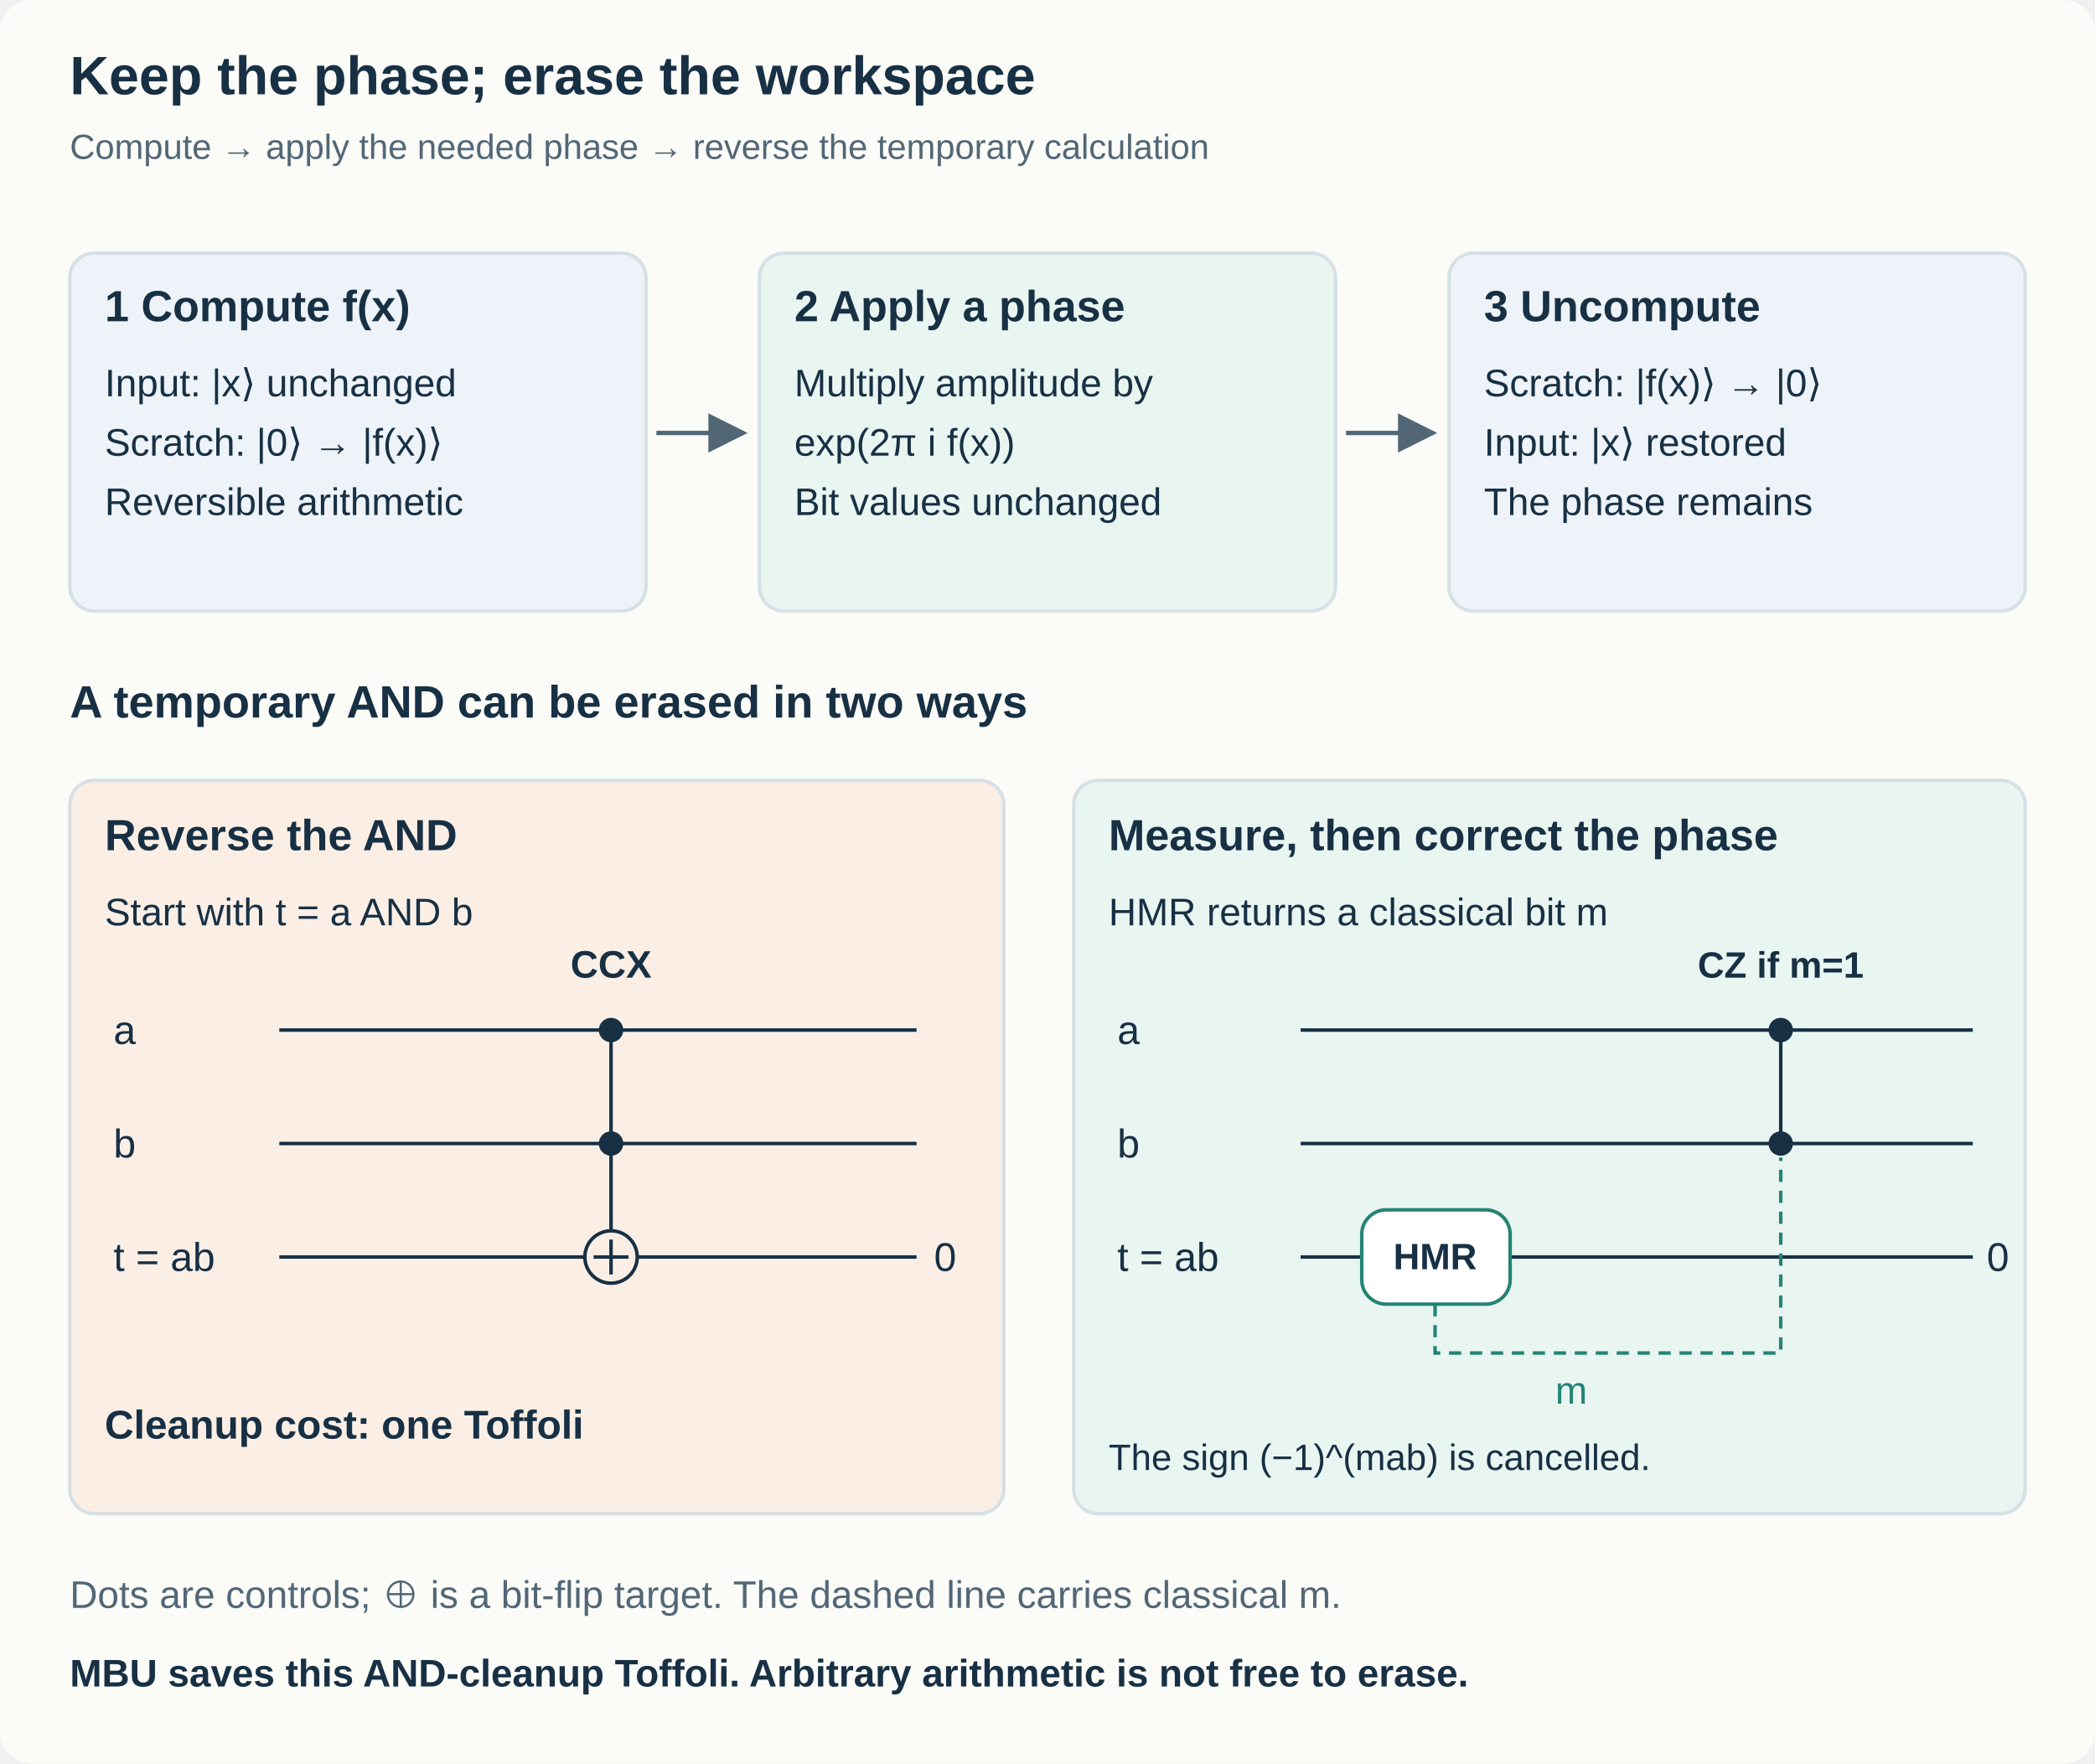
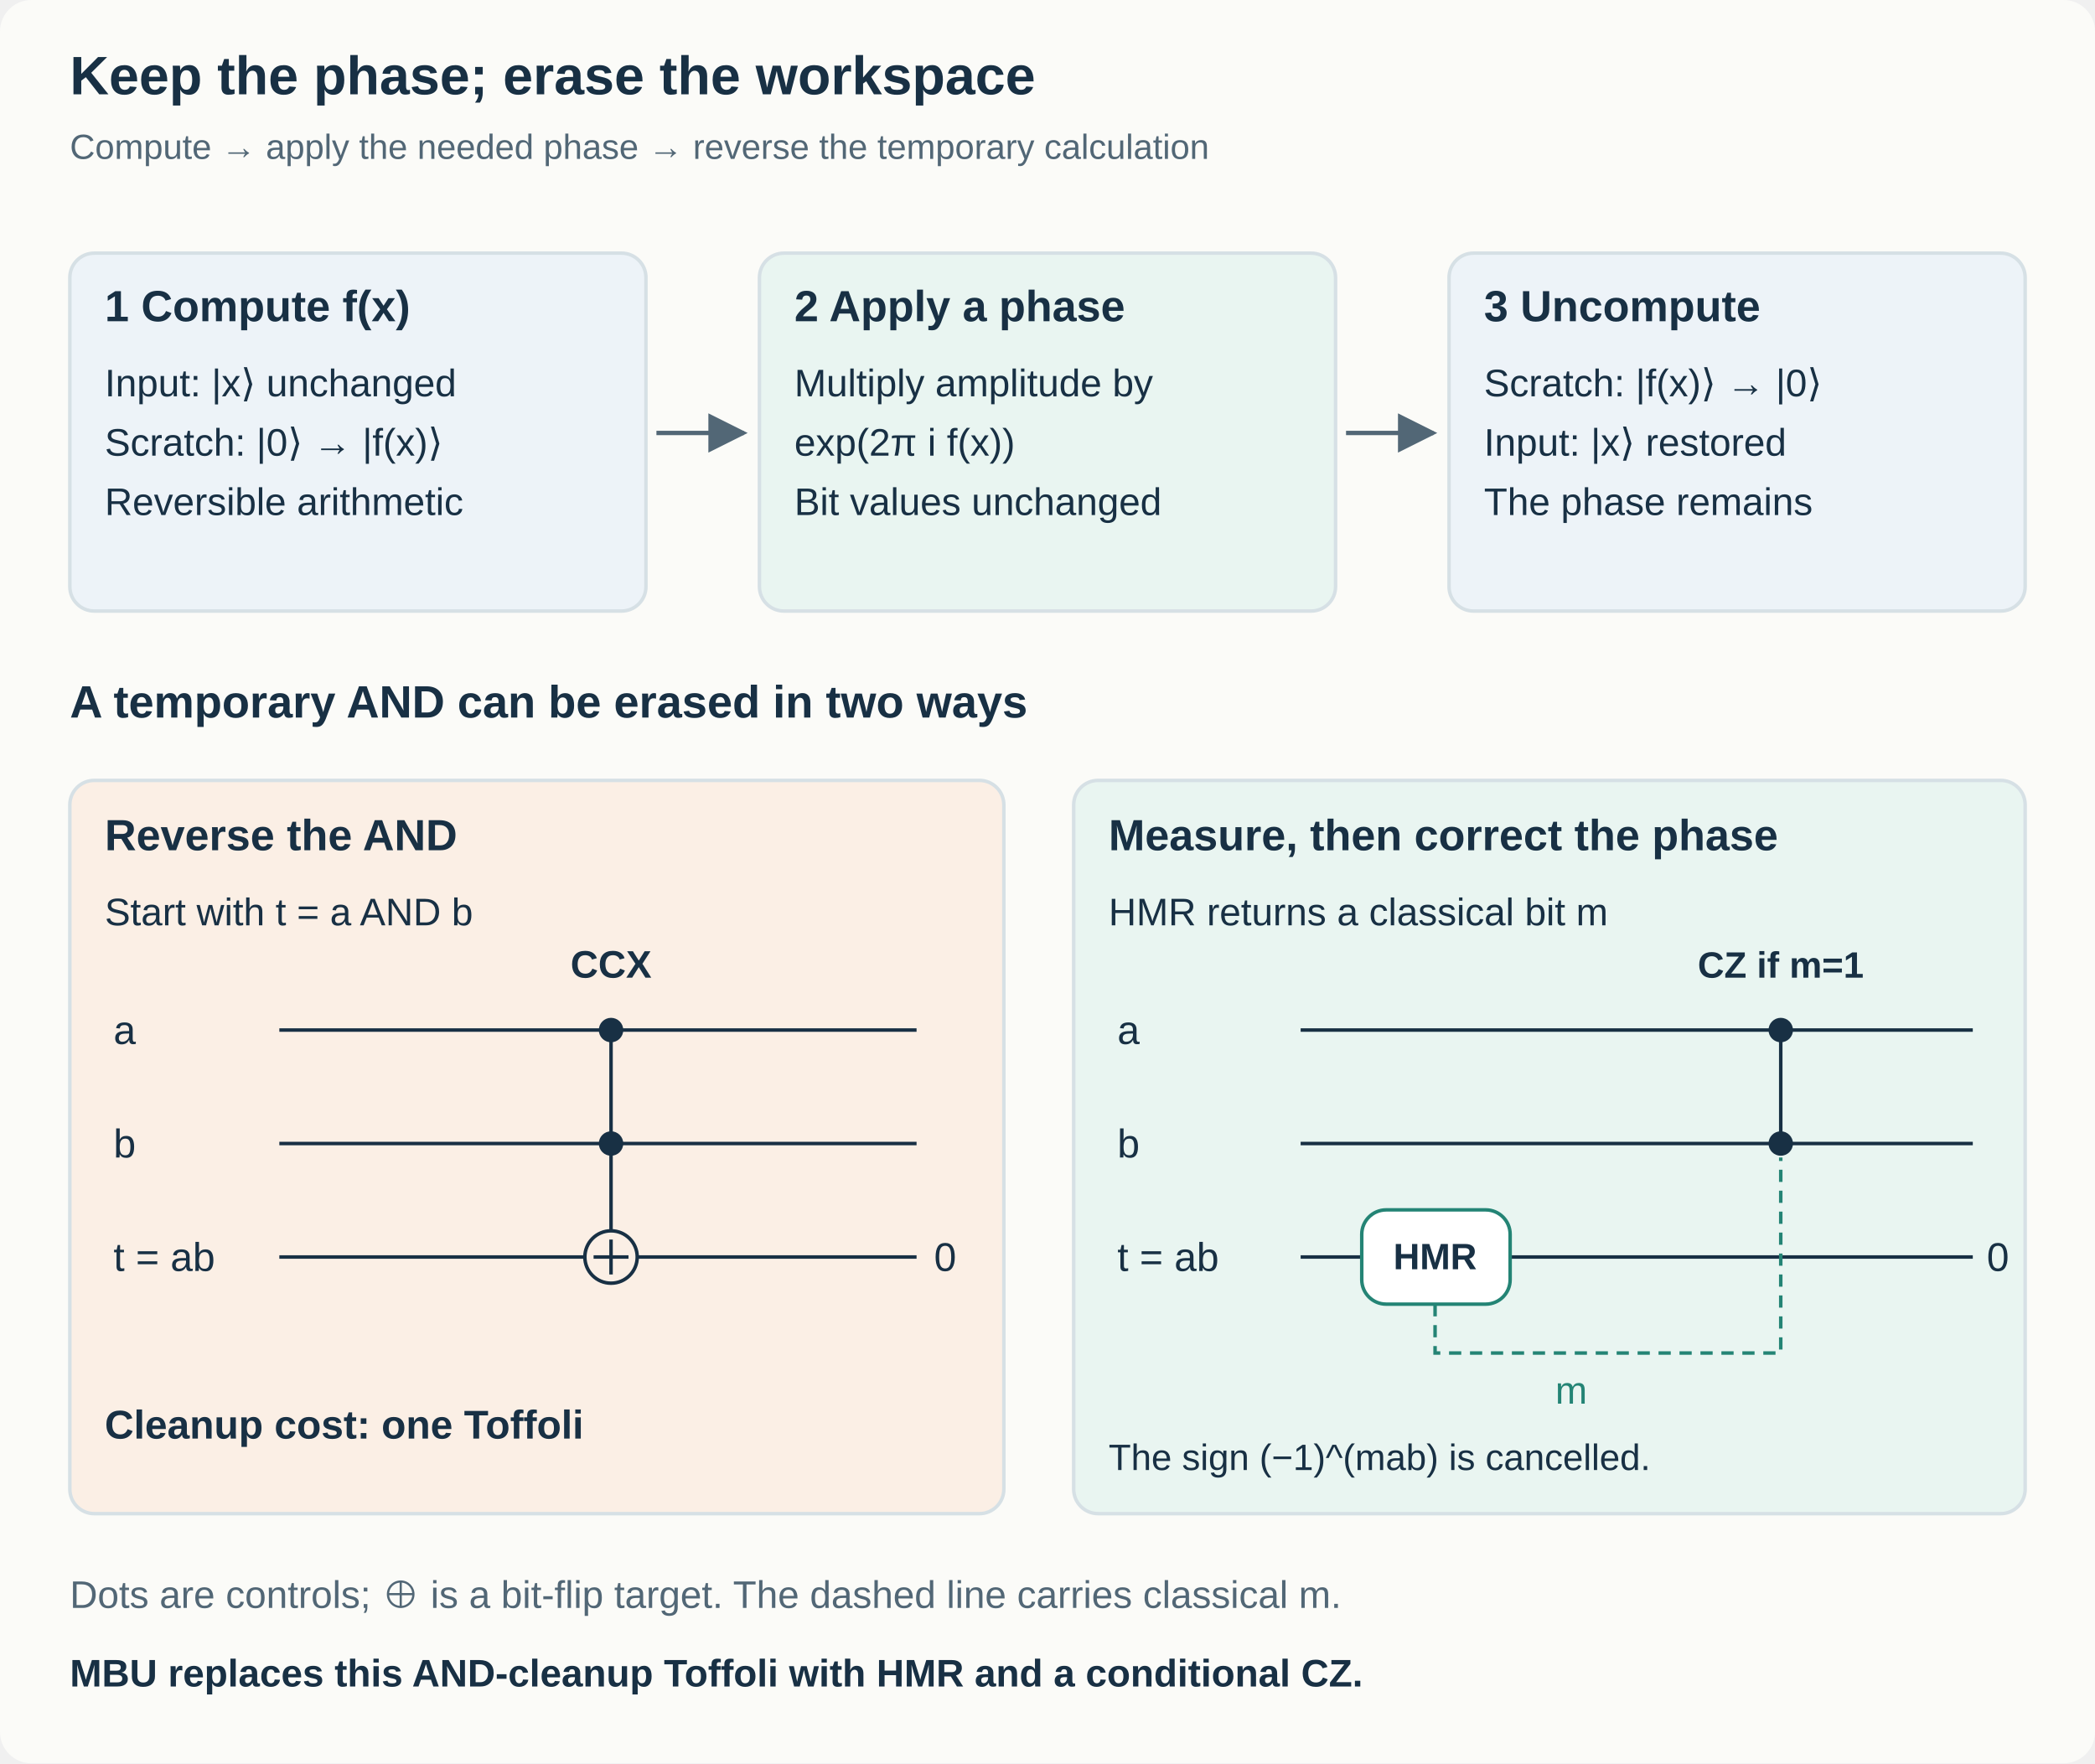
<svg xmlns="http://www.w3.org/2000/svg" width="1200" height="1010" viewBox="0 0 1200 1010" role="img" aria-labelledby="title desc">
  <defs>
    <marker id="arrow" viewBox="0 0 10 10" refX="9" refY="5" markerWidth="9" markerHeight="9" orient="auto-start-reverse">
      <path d="M0 0 L10 5 L0 10 Z" fill="#526776" />
    </marker>
  </defs>
  <rect width="1200" height="1010" rx="18" fill="#fbfbf8" />
  <text x="40" y="54" font-family="Arial, Helvetica, sans-serif" font-size="31" font-weight="700" text-anchor="start" fill="#183044">Keep the phase; erase the workspace</text>
  <text x="40" y="91" font-family="Arial, Helvetica, sans-serif" font-size="20" font-weight="400" text-anchor="start" fill="#526776">Compute → apply the needed phase → reverse the temporary calculation</text>
  <rect x="40" y="145" width="330" height="205" rx="14" fill="#edf3f8" stroke="#d6e0e5" stroke-width="2" />
  <text x="60" y="184" font-family="Arial, Helvetica, sans-serif" font-size="25" font-weight="700" text-anchor="start" fill="#183044">1  Compute f(x)</text>
  <text x="60" y="227" font-family="Arial, Helvetica, sans-serif" font-size="22" font-weight="400" text-anchor="start" fill="#183044">Input: |x⟩ unchanged</text>
  <text x="60" y="261" font-family="Arial, Helvetica, sans-serif" font-size="22" font-weight="400" text-anchor="start" fill="#183044">Scratch: |0⟩ → |f(x)⟩</text>
  <text x="60" y="295" font-family="Arial, Helvetica, sans-serif" font-size="22" font-weight="400" text-anchor="start" fill="#183044">Reversible arithmetic</text>
  <rect x="435" y="145" width="330" height="205" rx="14" fill="#e9f5f1" stroke="#d6e0e5" stroke-width="2" />
  <text x="455" y="184" font-family="Arial, Helvetica, sans-serif" font-size="25" font-weight="700" text-anchor="start" fill="#183044">2  Apply a phase</text>
  <text x="455" y="227" font-family="Arial, Helvetica, sans-serif" font-size="22" font-weight="400" text-anchor="start" fill="#183044">Multiply amplitude by</text>
  <text x="455" y="261" font-family="Arial, Helvetica, sans-serif" font-size="22" font-weight="400" text-anchor="start" fill="#183044">exp(2π i f(x))</text>
  <text x="455" y="295" font-family="Arial, Helvetica, sans-serif" font-size="22" font-weight="400" text-anchor="start" fill="#183044">Bit values unchanged</text>
  <rect x="830" y="145" width="330" height="205" rx="14" fill="#edf3f8" stroke="#d6e0e5" stroke-width="2" />
  <text x="850" y="184" font-family="Arial, Helvetica, sans-serif" font-size="25" font-weight="700" text-anchor="start" fill="#183044">3  Uncompute</text>
  <text x="850" y="227" font-family="Arial, Helvetica, sans-serif" font-size="22" font-weight="400" text-anchor="start" fill="#183044">Scratch: |f(x)⟩ → |0⟩</text>
  <text x="850" y="261" font-family="Arial, Helvetica, sans-serif" font-size="22" font-weight="400" text-anchor="start" fill="#183044">Input: |x⟩ restored</text>
  <text x="850" y="295" font-family="Arial, Helvetica, sans-serif" font-size="22" font-weight="400" text-anchor="start" fill="#183044">The phase remains</text>
  <line x1="376" y1="248" x2="426" y2="248" stroke="#526776" stroke-width="2.5" marker-end="url(#arrow)" />
  <line x1="771" y1="248" x2="821" y2="248" stroke="#526776" stroke-width="2.5" marker-end="url(#arrow)" />
  <text x="40" y="411" font-family="Arial, Helvetica, sans-serif" font-size="26" font-weight="700" text-anchor="start" fill="#183044">A temporary AND can be erased in two ways</text>
  <rect x="40" y="447" width="535" height="420" rx="14" fill="#fbefe5" stroke="#d6e0e5" stroke-width="2" />
  <rect x="615" y="447" width="545" height="420" rx="14" fill="#e9f5f1" stroke="#d6e0e5" stroke-width="2" />
  <text x="60" y="487" font-family="Arial, Helvetica, sans-serif" font-size="25" font-weight="700" text-anchor="start" fill="#183044">Reverse the AND</text>
  <text x="635" y="487" font-family="Arial, Helvetica, sans-serif" font-size="25" font-weight="700" text-anchor="start" fill="#183044">Measure, then correct the phase</text>
  <text x="60" y="530" font-family="Arial, Helvetica, sans-serif" font-size="22" font-weight="400" text-anchor="start" fill="#183044">Start with t = a AND b</text>
  <text x="635" y="530" font-family="Arial, Helvetica, sans-serif" font-size="22" font-weight="400" text-anchor="start" fill="#183044">HMR returns a classical bit m</text>
  <text x="65" y="598" font-family="Arial, Helvetica, sans-serif" font-size="23" font-weight="400" text-anchor="start" fill="#183044">a</text>
  <line x1="160" y1="590" x2="525" y2="590" stroke="#183044" stroke-width="2" />
  <text x="640" y="598" font-family="Arial, Helvetica, sans-serif" font-size="23" font-weight="400" text-anchor="start" fill="#183044">a</text>
  <line x1="745" y1="590" x2="1130" y2="590" stroke="#183044" stroke-width="2" />
  <text x="65" y="663" font-family="Arial, Helvetica, sans-serif" font-size="23" font-weight="400" text-anchor="start" fill="#183044">b</text>
  <line x1="160" y1="655" x2="525" y2="655" stroke="#183044" stroke-width="2" />
  <text x="640" y="663" font-family="Arial, Helvetica, sans-serif" font-size="23" font-weight="400" text-anchor="start" fill="#183044">b</text>
  <line x1="745" y1="655" x2="1130" y2="655" stroke="#183044" stroke-width="2" />
  <text x="65" y="728" font-family="Arial, Helvetica, sans-serif" font-size="23" font-weight="400" text-anchor="start" fill="#183044">t = ab</text>
  <line x1="160" y1="720" x2="525" y2="720" stroke="#183044" stroke-width="2" />
  <text x="640" y="728" font-family="Arial, Helvetica, sans-serif" font-size="23" font-weight="400" text-anchor="start" fill="#183044">t = ab</text>
  <line x1="745" y1="720" x2="1130" y2="720" stroke="#183044" stroke-width="2" />
  <line x1="350" y1="590" x2="350" y2="720" stroke="#183044" stroke-width="2" />
  <circle cx="350" cy="590" r="7" fill="#183044" />
  <circle cx="350" cy="655" r="7" fill="#183044" />
  <circle cx="350" cy="720" r="15" fill="#fbefe5" stroke="#183044" stroke-width="2" />
  <line x1="340" y1="720" x2="360" y2="720" stroke="#183044" stroke-width="2" />
  <line x1="350" y1="710" x2="350" y2="730" stroke="#183044" stroke-width="2" />
  <text x="350" y="560" font-family="Arial, Helvetica, sans-serif" font-size="22" font-weight="700" text-anchor="middle" fill="#183044">CCX</text>
  <text x="535" y="728" font-family="Arial, Helvetica, sans-serif" font-size="23" font-weight="400" text-anchor="start" fill="#183044">0</text>
  <rect x="780" y="693" width="85" height="54" rx="14" fill="white" stroke="#248475" stroke-width="2" />
  <text x="822" y="727" font-family="Arial, Helvetica, sans-serif" font-size="21" font-weight="700" text-anchor="middle" fill="#183044">HMR</text>
  <text x="1138" y="728" font-family="Arial, Helvetica, sans-serif" font-size="23" font-weight="400" text-anchor="start" fill="#183044">0</text>
  <line x1="1020" y1="590" x2="1020" y2="655" stroke="#183044" stroke-width="2" />
  <circle cx="1020" cy="590" r="7" fill="#183044" />
  <circle cx="1020" cy="655" r="7" fill="#183044" />
  <path d="M822 747 V775 H1020 V663" fill="none" stroke="#248475" stroke-width="2" stroke-dasharray="7 5" />
  <text x="1020" y="560" font-family="Arial, Helvetica, sans-serif" font-size="21" font-weight="700" text-anchor="middle" fill="#183044">CZ if m=1</text>
  <text x="900" y="804" font-family="Arial, Helvetica, sans-serif" font-size="22" font-weight="400" text-anchor="middle" fill="#248475">m</text>
  <text x="60" y="824" font-family="Arial, Helvetica, sans-serif" font-size="23" font-weight="700" text-anchor="start" fill="#183044">Cleanup cost: one Toffoli</text>
  <text x="635" y="842" font-family="Arial, Helvetica, sans-serif" font-size="21" font-weight="400" text-anchor="start" fill="#183044">The sign (−1)^(mab) is cancelled.</text>
  <text x="40" y="921" font-family="Arial, Helvetica, sans-serif" font-size="22" font-weight="400" text-anchor="start" fill="#526776">Dots are controls; ⊕ is a bit-flip target. The dashed line carries classical m.</text>
-   <text x="40" y="966" font-family="Arial, Helvetica, sans-serif" font-size="22" font-weight="700" text-anchor="start" fill="#183044">MBU saves this AND-cleanup Toffoli. Arbitrary arithmetic is not free to erase.</text>
+   <text x="40" y="966" font-family="Arial, Helvetica, sans-serif" font-size="22" font-weight="700" text-anchor="start" fill="#183044">MBU replaces this AND-cleanup Toffoli with HMR and a conditional CZ.</text>
</svg>
